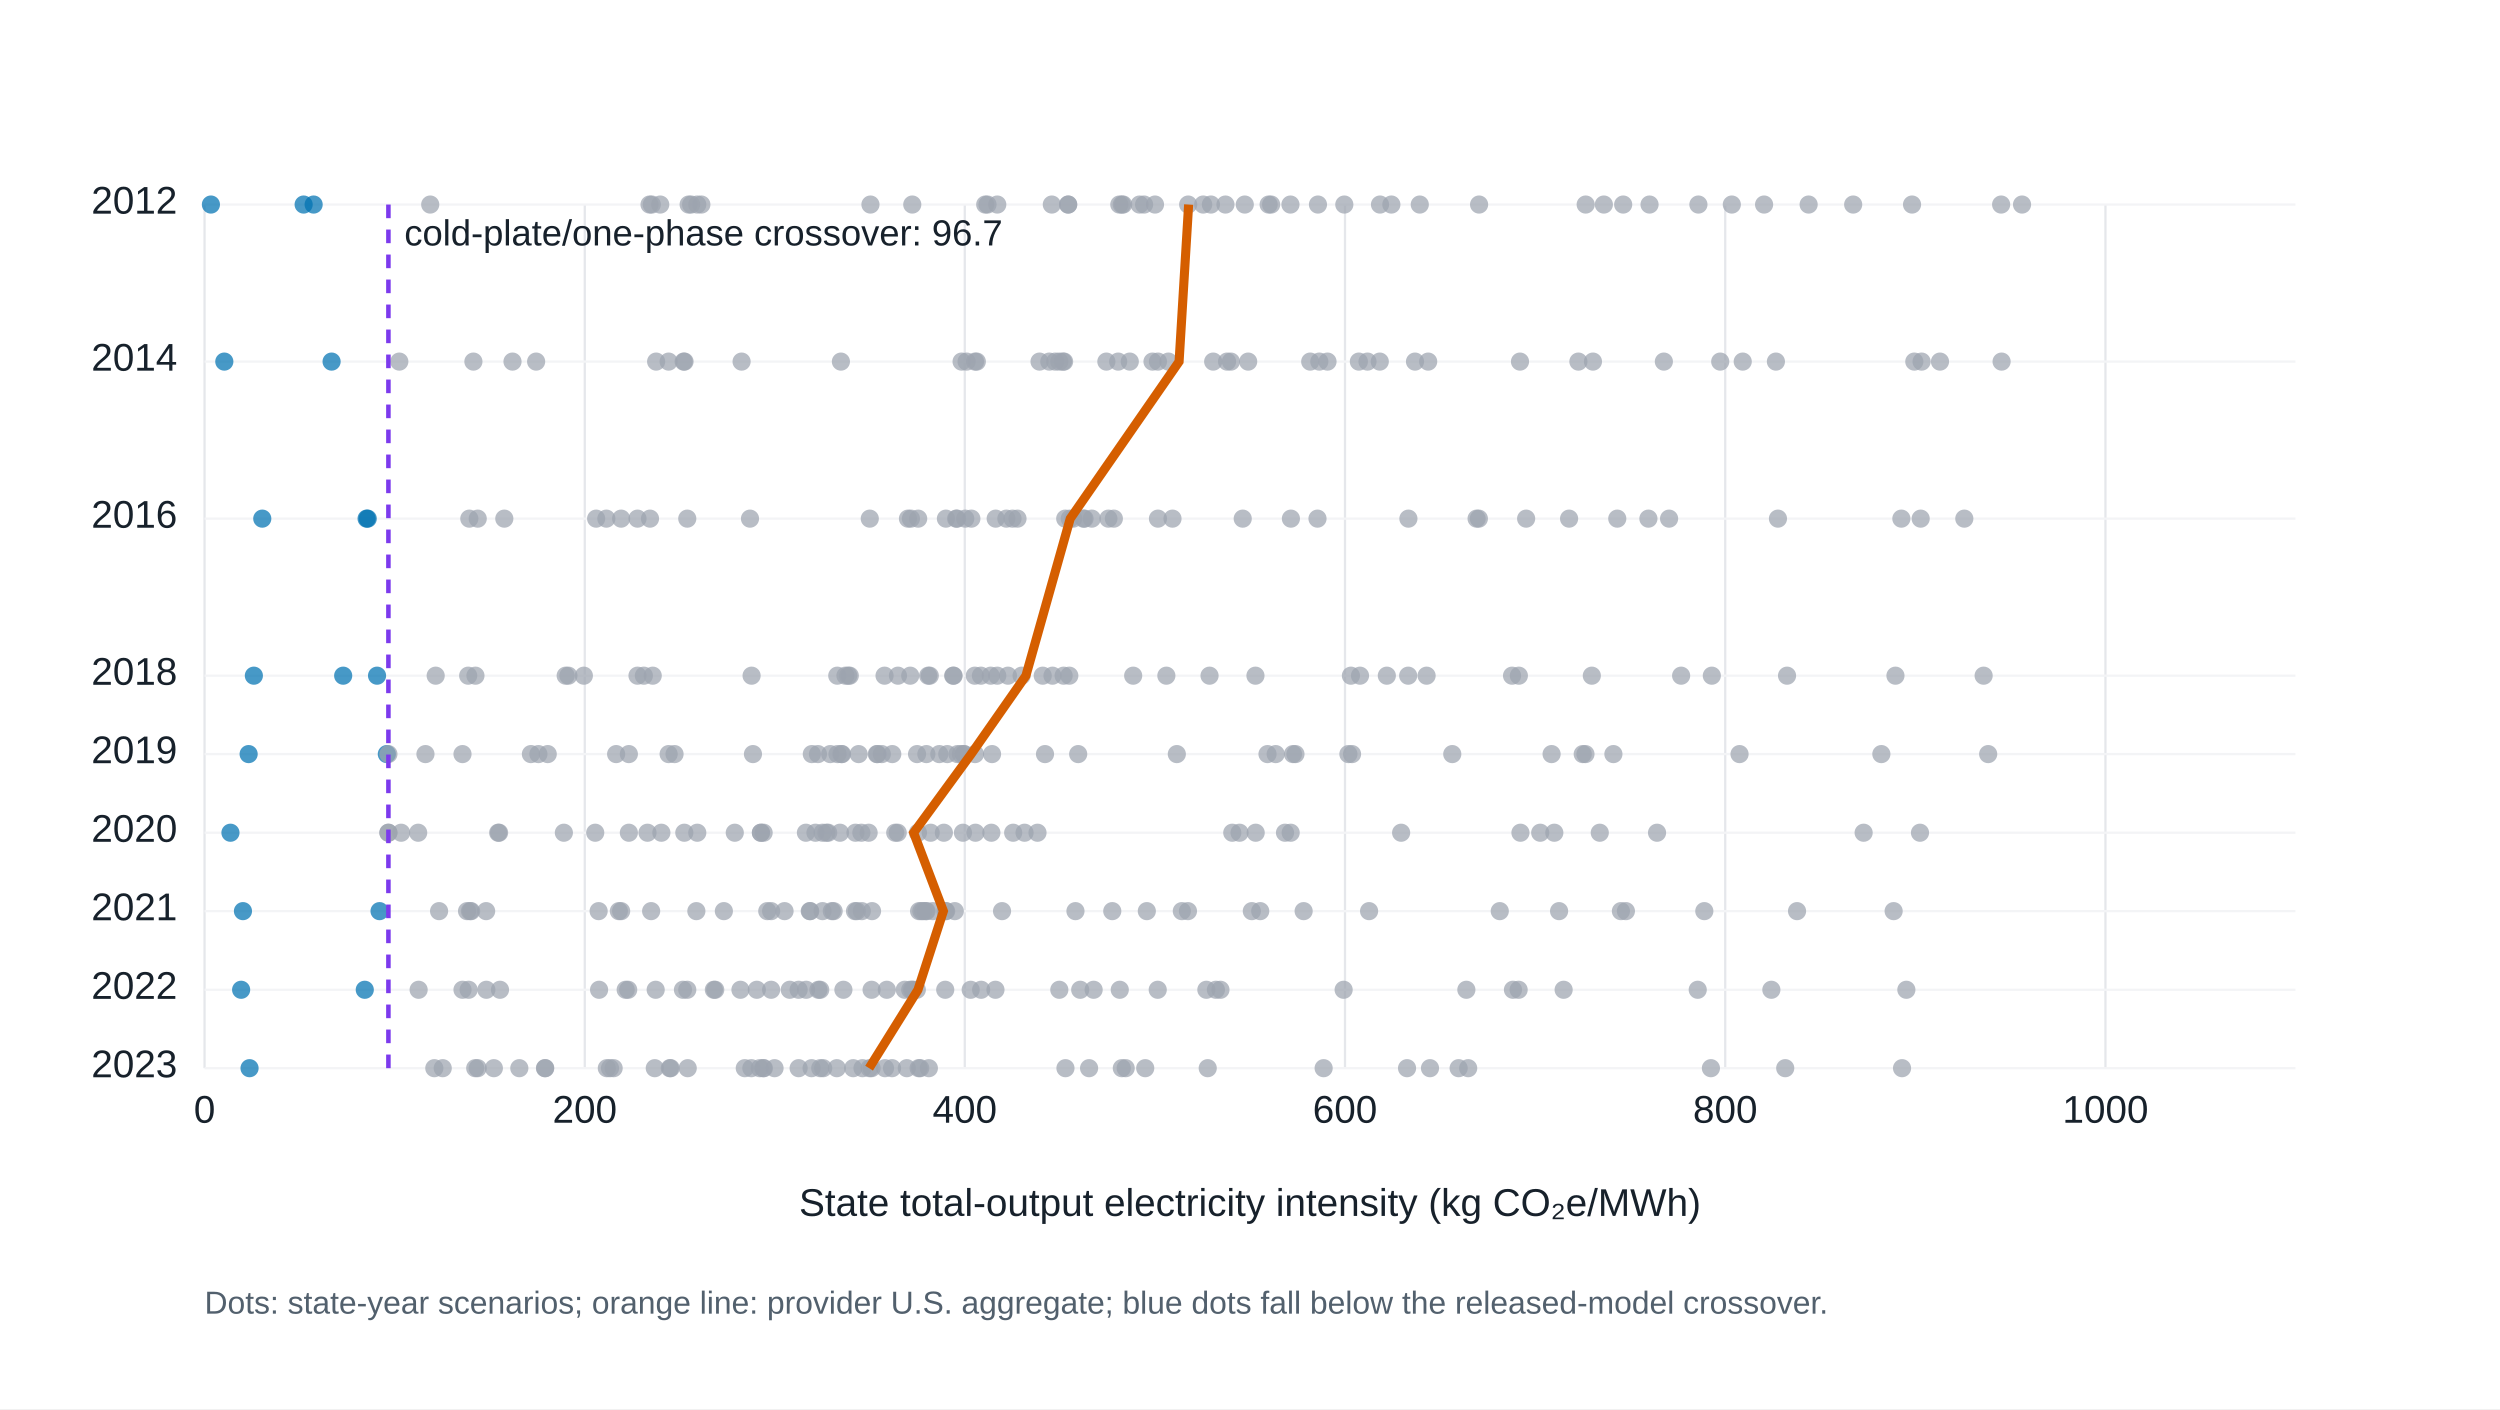
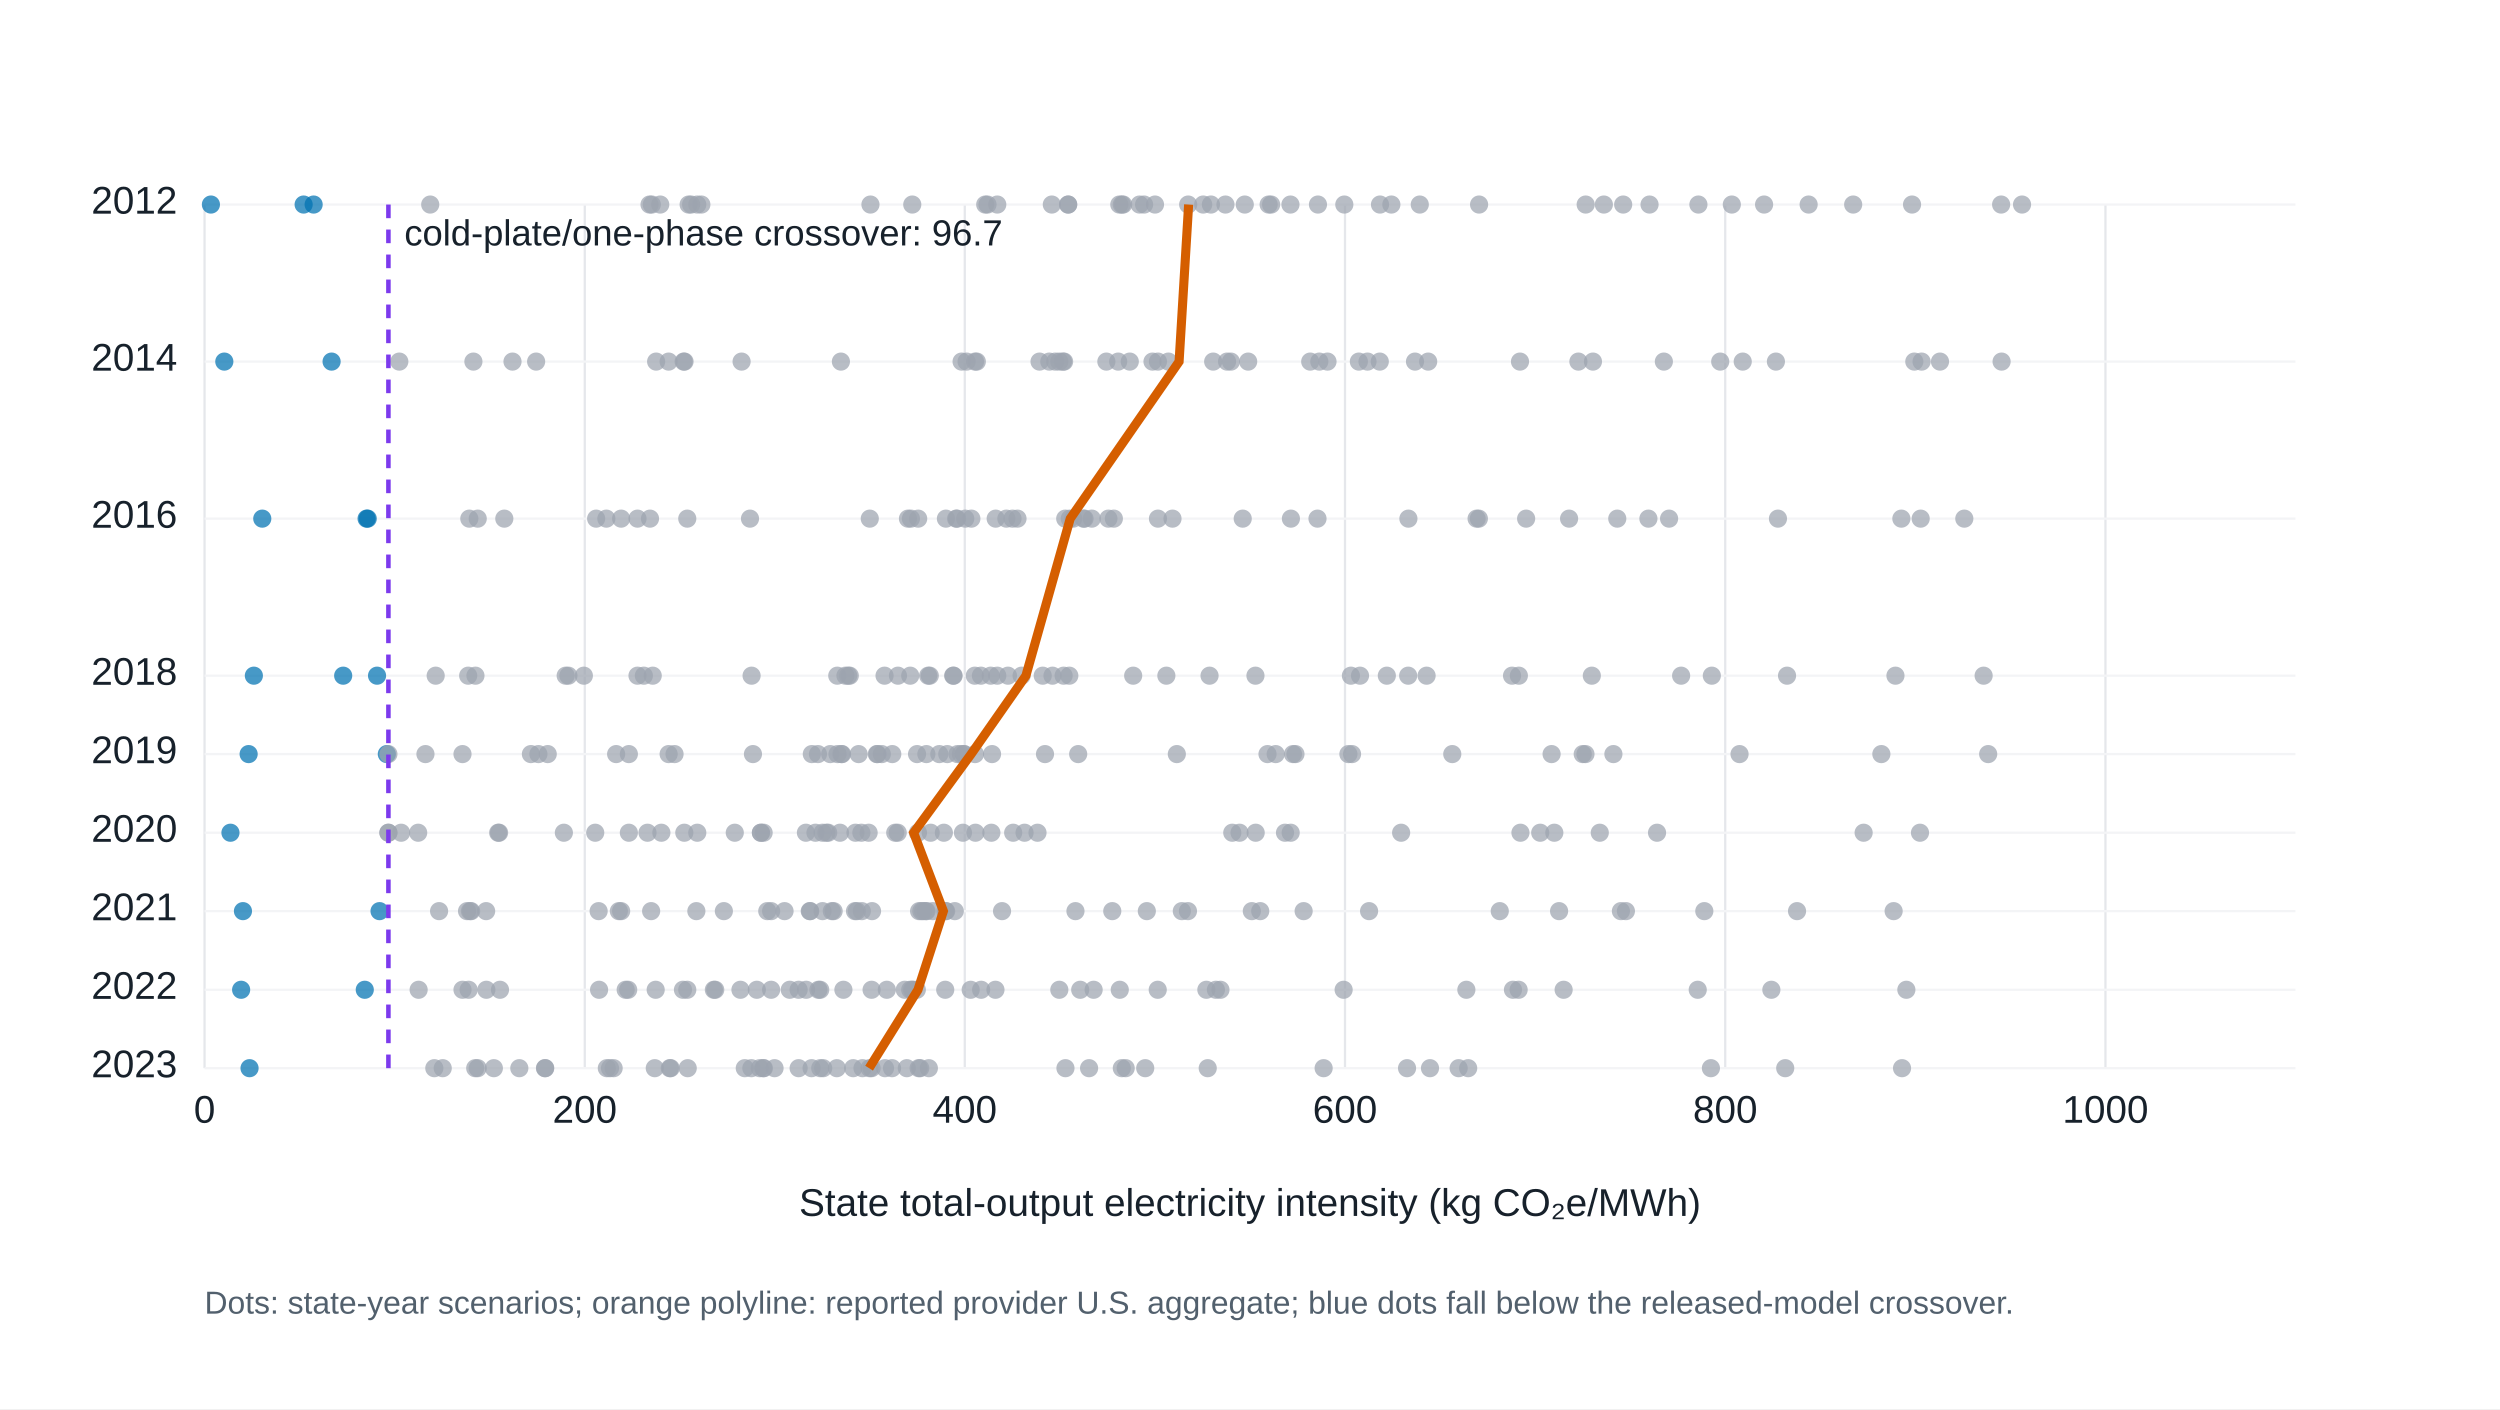
<svg xmlns="http://www.w3.org/2000/svg" width="1100" height="620" viewBox="0 0 1100 620" role="img" aria-label="Grid decarbonization moves more states into a ranking-sensitive regime">
  <style>text{font-family:Arial,sans-serif;fill:#17212b}.title{font-size:23px;font-weight:700}.axis{font-size:17px}.label{font-size:16px}.note{font-size:14px;fill:#52606d}</style>
  <rect width="100%" height="100%" fill="white" />
  <line x1="90.0" y1="90" x2="90.0" y2="470" stroke="#E5E7EB" />
  <text class="axis" x="90.0" y="494" text-anchor="middle">0</text>
  <line x1="257.3" y1="90" x2="257.3" y2="470" stroke="#E5E7EB" />
  <text class="axis" x="257.3" y="494" text-anchor="middle">200</text>
  <line x1="424.5" y1="90" x2="424.5" y2="470" stroke="#E5E7EB" />
  <text class="axis" x="424.5" y="494" text-anchor="middle">400</text>
  <line x1="591.8" y1="90" x2="591.8" y2="470" stroke="#E5E7EB" />
  <text class="axis" x="591.8" y="494" text-anchor="middle">600</text>
  <line x1="759.1" y1="90" x2="759.1" y2="470" stroke="#E5E7EB" />
  <text class="axis" x="759.1" y="494" text-anchor="middle">800</text>
  <line x1="926.4" y1="90" x2="926.4" y2="470" stroke="#E5E7EB" />
  <text class="axis" x="926.4" y="494" text-anchor="middle">1000</text>
  <line x1="90" y1="90.0" x2="1010" y2="90.0" stroke="#F3F4F6" />
  <text class="axis" x="78" y="94.0" text-anchor="end">2012</text>
  <line x1="90" y1="159.1" x2="1010" y2="159.1" stroke="#F3F4F6" />
  <text class="axis" x="78" y="163.1" text-anchor="end">2014</text>
  <line x1="90" y1="228.2" x2="1010" y2="228.2" stroke="#F3F4F6" />
  <text class="axis" x="78" y="232.2" text-anchor="end">2016</text>
  <line x1="90" y1="297.3" x2="1010" y2="297.3" stroke="#F3F4F6" />
  <text class="axis" x="78" y="301.3" text-anchor="end">2018</text>
  <line x1="90" y1="331.8" x2="1010" y2="331.8" stroke="#F3F4F6" />
  <text class="axis" x="78" y="335.8" text-anchor="end">2019</text>
  <line x1="90" y1="366.4" x2="1010" y2="366.4" stroke="#F3F4F6" />
  <text class="axis" x="78" y="370.4" text-anchor="end">2020</text>
  <line x1="90" y1="400.9" x2="1010" y2="400.9" stroke="#F3F4F6" />
  <text class="axis" x="78" y="404.9" text-anchor="end">2021</text>
  <line x1="90" y1="435.5" x2="1010" y2="435.5" stroke="#F3F4F6" />
  <text class="axis" x="78" y="439.5" text-anchor="end">2022</text>
  <line x1="90" y1="470.0" x2="1010" y2="470.0" stroke="#F3F4F6" />
  <text class="axis" x="78" y="474.0" text-anchor="end">2023</text>
  <circle cx="503.4" cy="90.0" r="4" fill="#9CA3AF" opacity="0.72" />
  <circle cx="470.0" cy="90.0" r="4" fill="#9CA3AF" opacity="0.72" />
  <circle cx="559.3" cy="90.0" r="4" fill="#9CA3AF" opacity="0.72" />
  <circle cx="493.6" cy="90.0" r="4" fill="#9CA3AF" opacity="0.72" />
  <circle cx="308.6" cy="90.0" r="4" fill="#9CA3AF" opacity="0.72" />
  <circle cx="725.8" cy="90.0" r="4" fill="#9CA3AF" opacity="0.72" />
  <circle cx="290.5" cy="90.0" r="4" fill="#9CA3AF" opacity="0.72" />
  <circle cx="558.2" cy="90.0" r="4" fill="#9CA3AF" opacity="0.72" />
  <circle cx="567.8" cy="90.0" r="4" fill="#9CA3AF" opacity="0.72" />
  <circle cx="522.8" cy="90.0" r="4" fill="#9CA3AF" opacity="0.72" />
  <circle cx="501.4" cy="90.0" r="4" fill="#9CA3AF" opacity="0.72" />
  <circle cx="650.8" cy="90.0" r="4" fill="#9CA3AF" opacity="0.72" />
  <circle cx="624.7" cy="90.0" r="4" fill="#9CA3AF" opacity="0.72" />
  <circle cx="133.6" cy="90.0" r="4" fill="#0072B2" opacity="0.72" />
  <circle cx="470.0" cy="90.0" r="4" fill="#9CA3AF" opacity="0.72" />
  <circle cx="815.4" cy="90.0" r="4" fill="#9CA3AF" opacity="0.72" />
  <circle cx="697.7" cy="90.0" r="4" fill="#9CA3AF" opacity="0.72" />
  <circle cx="880.5" cy="90.0" r="4" fill="#9CA3AF" opacity="0.72" />
  <circle cx="529.4" cy="90.0" r="4" fill="#9CA3AF" opacity="0.72" />
  <circle cx="433.5" cy="90.0" r="4" fill="#9CA3AF" opacity="0.72" />
  <circle cx="539.2" cy="90.0" r="4" fill="#9CA3AF" opacity="0.72" />
  <circle cx="306.8" cy="90.0" r="4" fill="#9CA3AF" opacity="0.72" />
  <circle cx="591.5" cy="90.0" r="4" fill="#9CA3AF" opacity="0.72" />
  <circle cx="532.8" cy="90.0" r="4" fill="#9CA3AF" opacity="0.72" />
  <circle cx="747.3" cy="90.0" r="4" fill="#9CA3AF" opacity="0.72" />
  <circle cx="462.8" cy="90.0" r="4" fill="#9CA3AF" opacity="0.72" />
  <circle cx="579.9" cy="90.0" r="4" fill="#9CA3AF" opacity="0.72" />
  <circle cx="492.5" cy="90.0" r="4" fill="#9CA3AF" opacity="0.72" />
  <circle cx="795.8" cy="90.0" r="4" fill="#9CA3AF" opacity="0.72" />
  <circle cx="714.2" cy="90.0" r="4" fill="#9CA3AF" opacity="0.72" />
  <circle cx="285.8" cy="90.0" r="4" fill="#9CA3AF" opacity="0.72" />
  <circle cx="286.8" cy="90.0" r="4" fill="#9CA3AF" opacity="0.72" />
  <circle cx="762.0" cy="90.0" r="4" fill="#9CA3AF" opacity="0.72" />
  <circle cx="438.8" cy="90.0" r="4" fill="#9CA3AF" opacity="0.72" />
  <circle cx="304.1" cy="90.0" r="4" fill="#9CA3AF" opacity="0.72" />
  <circle cx="705.7" cy="90.0" r="4" fill="#9CA3AF" opacity="0.72" />
  <circle cx="612.2" cy="90.0" r="4" fill="#9CA3AF" opacity="0.72" />
  <circle cx="189.3" cy="90.0" r="4" fill="#9CA3AF" opacity="0.72" />
  <circle cx="494.2" cy="90.0" r="4" fill="#9CA3AF" opacity="0.72" />
  <circle cx="434.5" cy="90.0" r="4" fill="#9CA3AF" opacity="0.72" />
  <circle cx="383.0" cy="90.0" r="4" fill="#9CA3AF" opacity="0.72" />
  <circle cx="303.0" cy="90.0" r="4" fill="#9CA3AF" opacity="0.72" />
  <circle cx="508.2" cy="90.0" r="4" fill="#9CA3AF" opacity="0.72" />
  <circle cx="547.7" cy="90.0" r="4" fill="#9CA3AF" opacity="0.72" />
  <circle cx="776.2" cy="90.0" r="4" fill="#9CA3AF" opacity="0.72" />
  <circle cx="401.4" cy="90.0" r="4" fill="#9CA3AF" opacity="0.72" />
  <circle cx="92.8" cy="90.0" r="4" fill="#0072B2" opacity="0.72" />
  <circle cx="138.0" cy="90.0" r="4" fill="#0072B2" opacity="0.72" />
  <circle cx="607.2" cy="90.0" r="4" fill="#9CA3AF" opacity="0.72" />
  <circle cx="841.3" cy="90.0" r="4" fill="#9CA3AF" opacity="0.72" />
  <circle cx="889.7" cy="90.0" r="4" fill="#9CA3AF" opacity="0.72" />
  <circle cx="423.1" cy="159.1" r="4" fill="#9CA3AF" opacity="0.72" />
  <circle cx="492.0" cy="159.1" r="4" fill="#9CA3AF" opacity="0.72" />
  <circle cx="580.5" cy="159.1" r="4" fill="#9CA3AF" opacity="0.72" />
  <circle cx="514.1" cy="159.1" r="4" fill="#9CA3AF" opacity="0.72" />
  <circle cx="300.8" cy="159.1" r="4" fill="#9CA3AF" opacity="0.72" />
  <circle cx="694.5" cy="159.1" r="4" fill="#9CA3AF" opacity="0.72" />
  <circle cx="294.2" cy="159.1" r="4" fill="#9CA3AF" opacity="0.72" />
  <circle cx="539.9" cy="159.1" r="4" fill="#9CA3AF" opacity="0.72" />
  <circle cx="486.8" cy="159.1" r="4" fill="#9CA3AF" opacity="0.72" />
  <circle cx="507.1" cy="159.1" r="4" fill="#9CA3AF" opacity="0.72" />
  <circle cx="509.5" cy="159.1" r="4" fill="#9CA3AF" opacity="0.72" />
  <circle cx="597.9" cy="159.1" r="4" fill="#9CA3AF" opacity="0.72" />
  <circle cx="601.7" cy="159.1" r="4" fill="#9CA3AF" opacity="0.72" />
  <circle cx="145.9" cy="159.1" r="4" fill="#0072B2" opacity="0.72" />
  <circle cx="468.2" cy="159.1" r="4" fill="#9CA3AF" opacity="0.72" />
  <circle cx="842.3" cy="159.1" r="4" fill="#9CA3AF" opacity="0.72" />
  <circle cx="628.4" cy="159.1" r="4" fill="#9CA3AF" opacity="0.72" />
  <circle cx="880.7" cy="159.1" r="4" fill="#9CA3AF" opacity="0.72" />
  <circle cx="461.7" cy="159.1" r="4" fill="#9CA3AF" opacity="0.72" />
  <circle cx="429.8" cy="159.1" r="4" fill="#9CA3AF" opacity="0.72" />
  <circle cx="533.8" cy="159.1" r="4" fill="#9CA3AF" opacity="0.72" />
  <circle cx="225.5" cy="159.1" r="4" fill="#9CA3AF" opacity="0.72" />
  <circle cx="576.5" cy="159.1" r="4" fill="#9CA3AF" opacity="0.72" />
  <circle cx="549.2" cy="159.1" r="4" fill="#9CA3AF" opacity="0.72" />
  <circle cx="756.9" cy="159.1" r="4" fill="#9CA3AF" opacity="0.72" />
  <circle cx="466.1" cy="159.1" r="4" fill="#9CA3AF" opacity="0.72" />
  <circle cx="584.1" cy="159.1" r="4" fill="#9CA3AF" opacity="0.72" />
  <circle cx="464.3" cy="159.1" r="4" fill="#9CA3AF" opacity="0.72" />
  <circle cx="781.4" cy="159.1" r="4" fill="#9CA3AF" opacity="0.72" />
  <circle cx="622.6" cy="159.1" r="4" fill="#9CA3AF" opacity="0.72" />
  <circle cx="235.9" cy="159.1" r="4" fill="#9CA3AF" opacity="0.72" />
  <circle cx="301.2" cy="159.1" r="4" fill="#9CA3AF" opacity="0.72" />
  <circle cx="732.1" cy="159.1" r="4" fill="#9CA3AF" opacity="0.72" />
  <circle cx="457.4" cy="159.1" r="4" fill="#9CA3AF" opacity="0.72" />
  <circle cx="288.7" cy="159.1" r="4" fill="#9CA3AF" opacity="0.72" />
  <circle cx="700.9" cy="159.1" r="4" fill="#9CA3AF" opacity="0.72" />
  <circle cx="607.1" cy="159.1" r="4" fill="#9CA3AF" opacity="0.72" />
  <circle cx="208.3" cy="159.1" r="4" fill="#9CA3AF" opacity="0.72" />
  <circle cx="467.7" cy="159.1" r="4" fill="#9CA3AF" opacity="0.72" />
  <circle cx="429.0" cy="159.1" r="4" fill="#9CA3AF" opacity="0.72" />
  <circle cx="370.0" cy="159.1" r="4" fill="#9CA3AF" opacity="0.72" />
  <circle cx="326.3" cy="159.1" r="4" fill="#9CA3AF" opacity="0.72" />
  <circle cx="497.1" cy="159.1" r="4" fill="#9CA3AF" opacity="0.72" />
  <circle cx="541.6" cy="159.1" r="4" fill="#9CA3AF" opacity="0.72" />
  <circle cx="766.8" cy="159.1" r="4" fill="#9CA3AF" opacity="0.72" />
  <circle cx="425.3" cy="159.1" r="4" fill="#9CA3AF" opacity="0.72" />
  <circle cx="98.7" cy="159.1" r="4" fill="#0072B2" opacity="0.72" />
  <circle cx="175.7" cy="159.1" r="4" fill="#9CA3AF" opacity="0.72" />
  <circle cx="668.8" cy="159.1" r="4" fill="#9CA3AF" opacity="0.72" />
  <circle cx="845.5" cy="159.1" r="4" fill="#9CA3AF" opacity="0.72" />
  <circle cx="853.6" cy="159.1" r="4" fill="#9CA3AF" opacity="0.72" />
  <circle cx="442.8" cy="228.2" r="4" fill="#9CA3AF" opacity="0.72" />
  <circle cx="438.1" cy="228.2" r="4" fill="#9CA3AF" opacity="0.72" />
  <circle cx="515.9" cy="228.2" r="4" fill="#9CA3AF" opacity="0.72" />
  <circle cx="445.5" cy="228.2" r="4" fill="#9CA3AF" opacity="0.72" />
  <circle cx="262.3" cy="228.2" r="4" fill="#9CA3AF" opacity="0.72" />
  <circle cx="650.7" cy="228.2" r="4" fill="#9CA3AF" opacity="0.72" />
  <circle cx="280.5" cy="228.2" r="4" fill="#9CA3AF" opacity="0.72" />
  <circle cx="273.3" cy="228.2" r="4" fill="#9CA3AF" opacity="0.72" />
  <circle cx="427.4" cy="228.2" r="4" fill="#9CA3AF" opacity="0.72" />
  <circle cx="480.4" cy="228.2" r="4" fill="#9CA3AF" opacity="0.72" />
  <circle cx="472.2" cy="228.2" r="4" fill="#9CA3AF" opacity="0.72" />
  <circle cx="671.5" cy="228.2" r="4" fill="#9CA3AF" opacity="0.72" />
  <circle cx="470.7" cy="228.2" r="4" fill="#9CA3AF" opacity="0.72" />
  <circle cx="161.8" cy="228.2" r="4" fill="#0072B2" opacity="0.72" />
  <circle cx="399.5" cy="228.2" r="4" fill="#9CA3AF" opacity="0.72" />
  <circle cx="782.3" cy="228.2" r="4" fill="#9CA3AF" opacity="0.72" />
  <circle cx="546.8" cy="228.2" r="4" fill="#9CA3AF" opacity="0.72" />
  <circle cx="836.6" cy="228.2" r="4" fill="#9CA3AF" opacity="0.72" />
  <circle cx="424.7" cy="228.2" r="4" fill="#9CA3AF" opacity="0.72" />
  <circle cx="404.0" cy="228.2" r="4" fill="#9CA3AF" opacity="0.72" />
  <circle cx="476.7" cy="228.2" r="4" fill="#9CA3AF" opacity="0.72" />
  <circle cx="221.9" cy="228.2" r="4" fill="#9CA3AF" opacity="0.72" />
  <circle cx="509.5" cy="228.2" r="4" fill="#9CA3AF" opacity="0.72" />
  <circle cx="477.2" cy="228.2" r="4" fill="#9CA3AF" opacity="0.72" />
  <circle cx="734.4" cy="228.2" r="4" fill="#9CA3AF" opacity="0.72" />
  <circle cx="447.7" cy="228.2" r="4" fill="#9CA3AF" opacity="0.72" />
  <circle cx="568.0" cy="228.2" r="4" fill="#9CA3AF" opacity="0.72" />
  <circle cx="421.1" cy="228.2" r="4" fill="#9CA3AF" opacity="0.72" />
  <circle cx="725.3" cy="228.2" r="4" fill="#9CA3AF" opacity="0.72" />
  <circle cx="579.7" cy="228.2" r="4" fill="#9CA3AF" opacity="0.72" />
  <circle cx="210.2" cy="228.2" r="4" fill="#9CA3AF" opacity="0.72" />
  <circle cx="302.4" cy="228.2" r="4" fill="#9CA3AF" opacity="0.72" />
  <circle cx="690.4" cy="228.2" r="4" fill="#9CA3AF" opacity="0.72" />
  <circle cx="382.7" cy="228.2" r="4" fill="#9CA3AF" opacity="0.72" />
  <circle cx="266.8" cy="228.2" r="4" fill="#9CA3AF" opacity="0.72" />
  <circle cx="649.7" cy="228.2" r="4" fill="#9CA3AF" opacity="0.72" />
  <circle cx="487.7" cy="228.2" r="4" fill="#9CA3AF" opacity="0.72" />
  <circle cx="206.5" cy="228.2" r="4" fill="#9CA3AF" opacity="0.72" />
  <circle cx="416.2" cy="228.2" r="4" fill="#9CA3AF" opacity="0.72" />
  <circle cx="420.7" cy="228.2" r="4" fill="#9CA3AF" opacity="0.72" />
  <circle cx="330.0" cy="228.2" r="4" fill="#9CA3AF" opacity="0.72" />
  <circle cx="286.0" cy="228.2" r="4" fill="#9CA3AF" opacity="0.72" />
  <circle cx="468.7" cy="228.2" r="4" fill="#9CA3AF" opacity="0.72" />
  <circle cx="490.1" cy="228.2" r="4" fill="#9CA3AF" opacity="0.72" />
  <circle cx="711.6" cy="228.2" r="4" fill="#9CA3AF" opacity="0.72" />
  <circle cx="400.8" cy="228.2" r="4" fill="#9CA3AF" opacity="0.72" />
  <circle cx="115.4" cy="228.2" r="4" fill="#0072B2" opacity="0.72" />
  <circle cx="161.3" cy="228.2" r="4" fill="#0072B2" opacity="0.72" />
  <circle cx="619.7" cy="228.2" r="4" fill="#9CA3AF" opacity="0.72" />
  <circle cx="845.1" cy="228.2" r="4" fill="#9CA3AF" opacity="0.72" />
  <circle cx="864.3" cy="228.2" r="4" fill="#9CA3AF" opacity="0.72" />
  <circle cx="435.9" cy="297.3" r="4" fill="#9CA3AF" opacity="0.72" />
  <circle cx="419.4" cy="297.3" r="4" fill="#9CA3AF" opacity="0.72" />
  <circle cx="552.4" cy="297.3" r="4" fill="#9CA3AF" opacity="0.72" />
  <circle cx="458.8" cy="297.3" r="4" fill="#9CA3AF" opacity="0.72" />
  <circle cx="250.1" cy="297.3" r="4" fill="#9CA3AF" opacity="0.72" />
  <circle cx="610.2" cy="297.3" r="4" fill="#9CA3AF" opacity="0.72" />
  <circle cx="283.3" cy="297.3" r="4" fill="#9CA3AF" opacity="0.72" />
  <circle cx="256.9" cy="297.3" r="4" fill="#9CA3AF" opacity="0.72" />
  <circle cx="431.6" cy="297.3" r="4" fill="#9CA3AF" opacity="0.72" />
  <circle cx="449.5" cy="297.3" r="4" fill="#9CA3AF" opacity="0.72" />
  <circle cx="443.5" cy="297.3" r="4" fill="#9CA3AF" opacity="0.72" />
  <circle cx="668.3" cy="297.3" r="4" fill="#9CA3AF" opacity="0.72" />
  <circle cx="498.6" cy="297.3" r="4" fill="#9CA3AF" opacity="0.72" />
  <circle cx="151.0" cy="297.3" r="4" fill="#0072B2" opacity="0.72" />
  <circle cx="400.5" cy="297.3" r="4" fill="#9CA3AF" opacity="0.72" />
  <circle cx="753.2" cy="297.3" r="4" fill="#9CA3AF" opacity="0.72" />
  <circle cx="468.0" cy="297.3" r="4" fill="#9CA3AF" opacity="0.72" />
  <circle cx="786.3" cy="297.3" r="4" fill="#9CA3AF" opacity="0.72" />
  <circle cx="408.4" cy="297.3" r="4" fill="#9CA3AF" opacity="0.72" />
  <circle cx="368.4" cy="297.3" r="4" fill="#9CA3AF" opacity="0.72" />
  <circle cx="409.1" cy="297.3" r="4" fill="#9CA3AF" opacity="0.72" />
  <circle cx="191.7" cy="297.3" r="4" fill="#9CA3AF" opacity="0.72" />
  <circle cx="513.2" cy="297.3" r="4" fill="#9CA3AF" opacity="0.72" />
  <circle cx="470.5" cy="297.3" r="4" fill="#9CA3AF" opacity="0.72" />
  <circle cx="739.7" cy="297.3" r="4" fill="#9CA3AF" opacity="0.72" />
  <circle cx="438.8" cy="297.3" r="4" fill="#9CA3AF" opacity="0.72" />
  <circle cx="532.2" cy="297.3" r="4" fill="#9CA3AF" opacity="0.72" />
  <circle cx="395.1" cy="297.3" r="4" fill="#9CA3AF" opacity="0.72" />
  <circle cx="665.3" cy="297.3" r="4" fill="#9CA3AF" opacity="0.72" />
  <circle cx="627.7" cy="297.3" r="4" fill="#9CA3AF" opacity="0.72" />
  <circle cx="206.0" cy="297.3" r="4" fill="#9CA3AF" opacity="0.72" />
  <circle cx="280.5" cy="297.3" r="4" fill="#9CA3AF" opacity="0.72" />
  <circle cx="598.4" cy="297.3" r="4" fill="#9CA3AF" opacity="0.72" />
  <circle cx="373.2" cy="297.3" r="4" fill="#9CA3AF" opacity="0.72" />
  <circle cx="248.9" cy="297.3" r="4" fill="#9CA3AF" opacity="0.72" />
  <circle cx="594.4" cy="297.3" r="4" fill="#9CA3AF" opacity="0.72" />
  <circle cx="428.9" cy="297.3" r="4" fill="#9CA3AF" opacity="0.72" />
  <circle cx="209.2" cy="297.3" r="4" fill="#9CA3AF" opacity="0.72" />
  <circle cx="389.2" cy="297.3" r="4" fill="#9CA3AF" opacity="0.72" />
  <circle cx="419.6" cy="297.3" r="4" fill="#9CA3AF" opacity="0.72" />
  <circle cx="330.7" cy="297.3" r="4" fill="#9CA3AF" opacity="0.72" />
  <circle cx="287.2" cy="297.3" r="4" fill="#9CA3AF" opacity="0.72" />
  <circle cx="373.9" cy="297.3" r="4" fill="#9CA3AF" opacity="0.72" />
  <circle cx="463.1" cy="297.3" r="4" fill="#9CA3AF" opacity="0.72" />
  <circle cx="700.4" cy="297.3" r="4" fill="#9CA3AF" opacity="0.72" />
  <circle cx="372.0" cy="297.3" r="4" fill="#9CA3AF" opacity="0.72" />
  <circle cx="111.7" cy="297.3" r="4" fill="#0072B2" opacity="0.72" />
  <circle cx="165.9" cy="297.3" r="4" fill="#0072B2" opacity="0.72" />
  <circle cx="619.6" cy="297.3" r="4" fill="#9CA3AF" opacity="0.72" />
  <circle cx="834.0" cy="297.3" r="4" fill="#9CA3AF" opacity="0.72" />
  <circle cx="872.8" cy="297.3" r="4" fill="#9CA3AF" opacity="0.72" />
  <circle cx="459.8" cy="331.8" r="4" fill="#9CA3AF" opacity="0.72" />
  <circle cx="388.0" cy="331.8" r="4" fill="#9CA3AF" opacity="0.72" />
  <circle cx="517.8" cy="331.8" r="4" fill="#9CA3AF" opacity="0.72" />
  <circle cx="421.3" cy="331.8" r="4" fill="#9CA3AF" opacity="0.72" />
  <circle cx="236.9" cy="331.8" r="4" fill="#9CA3AF" opacity="0.72" />
  <circle cx="594.9" cy="331.8" r="4" fill="#9CA3AF" opacity="0.72" />
  <circle cx="271.1" cy="331.8" r="4" fill="#9CA3AF" opacity="0.72" />
  <circle cx="392.6" cy="331.8" r="4" fill="#9CA3AF" opacity="0.72" />
  <circle cx="359.9" cy="331.8" r="4" fill="#9CA3AF" opacity="0.72" />
  <circle cx="422.8" cy="331.8" r="4" fill="#9CA3AF" opacity="0.72" />
  <circle cx="424.2" cy="331.8" r="4" fill="#9CA3AF" opacity="0.72" />
  <circle cx="682.7" cy="331.8" r="4" fill="#9CA3AF" opacity="0.72" />
  <circle cx="416.8" cy="331.8" r="4" fill="#9CA3AF" opacity="0.72" />
  <circle cx="170.2" cy="331.8" r="4" fill="#0072B2" opacity="0.72" />
  <circle cx="365.3" cy="331.8" r="4" fill="#9CA3AF" opacity="0.72" />
  <circle cx="709.9" cy="331.8" r="4" fill="#9CA3AF" opacity="0.72" />
  <circle cx="429.0" cy="331.8" r="4" fill="#9CA3AF" opacity="0.72" />
  <circle cx="765.4" cy="331.8" r="4" fill="#9CA3AF" opacity="0.72" />
  <circle cx="403.5" cy="331.8" r="4" fill="#9CA3AF" opacity="0.72" />
  <circle cx="386.1" cy="331.8" r="4" fill="#9CA3AF" opacity="0.72" />
  <circle cx="370.2" cy="331.8" r="4" fill="#9CA3AF" opacity="0.72" />
  <circle cx="170.9" cy="331.8" r="4" fill="#9CA3AF" opacity="0.72" />
  <circle cx="474.4" cy="331.8" r="4" fill="#9CA3AF" opacity="0.72" />
  <circle cx="424.1" cy="331.8" r="4" fill="#9CA3AF" opacity="0.72" />
  <circle cx="696.4" cy="331.8" r="4" fill="#9CA3AF" opacity="0.72" />
  <circle cx="407.6" cy="331.8" r="4" fill="#9CA3AF" opacity="0.72" />
  <circle cx="568.9" cy="331.8" r="4" fill="#9CA3AF" opacity="0.72" />
  <circle cx="385.8" cy="331.8" r="4" fill="#9CA3AF" opacity="0.72" />
  <circle cx="639.0" cy="331.8" r="4" fill="#9CA3AF" opacity="0.72" />
  <circle cx="570.0" cy="331.8" r="4" fill="#9CA3AF" opacity="0.72" />
  <circle cx="187.2" cy="331.8" r="4" fill="#9CA3AF" opacity="0.72" />
  <circle cx="296.8" cy="331.8" r="4" fill="#9CA3AF" opacity="0.72" />
  <circle cx="593.3" cy="331.8" r="4" fill="#9CA3AF" opacity="0.72" />
  <circle cx="370.5" cy="331.8" r="4" fill="#9CA3AF" opacity="0.72" />
  <circle cx="233.6" cy="331.8" r="4" fill="#9CA3AF" opacity="0.72" />
  <circle cx="561.3" cy="331.8" r="4" fill="#9CA3AF" opacity="0.72" />
  <circle cx="368.5" cy="331.8" r="4" fill="#9CA3AF" opacity="0.72" />
  <circle cx="241.0" cy="331.8" r="4" fill="#9CA3AF" opacity="0.72" />
  <circle cx="377.8" cy="331.8" r="4" fill="#9CA3AF" opacity="0.72" />
  <circle cx="413.3" cy="331.8" r="4" fill="#9CA3AF" opacity="0.72" />
  <circle cx="294.2" cy="331.8" r="4" fill="#9CA3AF" opacity="0.72" />
  <circle cx="276.7" cy="331.8" r="4" fill="#9CA3AF" opacity="0.72" />
  <circle cx="357.2" cy="331.8" r="4" fill="#9CA3AF" opacity="0.72" />
  <circle cx="436.5" cy="331.8" r="4" fill="#9CA3AF" opacity="0.72" />
  <circle cx="697.6" cy="331.8" r="4" fill="#9CA3AF" opacity="0.72" />
  <circle cx="331.3" cy="331.8" r="4" fill="#9CA3AF" opacity="0.72" />
  <circle cx="109.4" cy="331.8" r="4" fill="#0072B2" opacity="0.72" />
  <circle cx="203.5" cy="331.8" r="4" fill="#9CA3AF" opacity="0.72" />
  <circle cx="557.7" cy="331.8" r="4" fill="#9CA3AF" opacity="0.72" />
  <circle cx="827.8" cy="331.8" r="4" fill="#9CA3AF" opacity="0.72" />
  <circle cx="874.8" cy="331.8" r="4" fill="#9CA3AF" opacity="0.72" />
  <circle cx="456.5" cy="366.4" r="4" fill="#9CA3AF" opacity="0.72" />
  <circle cx="363.6" cy="366.4" r="4" fill="#9CA3AF" opacity="0.72" />
  <circle cx="450.8" cy="366.4" r="4" fill="#9CA3AF" opacity="0.72" />
  <circle cx="369.6" cy="366.4" r="4" fill="#9CA3AF" opacity="0.72" />
  <circle cx="261.9" cy="366.4" r="4" fill="#9CA3AF" opacity="0.72" />
  <circle cx="552.5" cy="366.4" r="4" fill="#9CA3AF" opacity="0.72" />
  <circle cx="291.0" cy="366.4" r="4" fill="#9CA3AF" opacity="0.72" />
  <circle cx="393.9" cy="366.4" r="4" fill="#9CA3AF" opacity="0.72" />
  <circle cx="376.4" cy="366.4" r="4" fill="#9CA3AF" opacity="0.72" />
  <circle cx="409.5" cy="366.4" r="4" fill="#9CA3AF" opacity="0.72" />
  <circle cx="364.4" cy="366.4" r="4" fill="#9CA3AF" opacity="0.72" />
  <circle cx="669.0" cy="366.4" r="4" fill="#9CA3AF" opacity="0.72" />
  <circle cx="323.3" cy="366.4" r="4" fill="#9CA3AF" opacity="0.72" />
  <circle cx="170.9" cy="366.4" r="4" fill="#9CA3AF" opacity="0.72" />
  <circle cx="301.1" cy="366.4" r="4" fill="#9CA3AF" opacity="0.72" />
  <circle cx="677.7" cy="366.4" r="4" fill="#9CA3AF" opacity="0.72" />
  <circle cx="395.0" cy="366.4" r="4" fill="#9CA3AF" opacity="0.72" />
  <circle cx="729.1" cy="366.4" r="4" fill="#9CA3AF" opacity="0.72" />
  <circle cx="379.0" cy="366.4" r="4" fill="#9CA3AF" opacity="0.72" />
  <circle cx="423.7" cy="366.4" r="4" fill="#9CA3AF" opacity="0.72" />
  <circle cx="334.8" cy="366.4" r="4" fill="#9CA3AF" opacity="0.72" />
  <circle cx="176.5" cy="366.4" r="4" fill="#9CA3AF" opacity="0.72" />
  <circle cx="445.8" cy="366.4" r="4" fill="#9CA3AF" opacity="0.72" />
  <circle cx="382.2" cy="366.4" r="4" fill="#9CA3AF" opacity="0.72" />
  <circle cx="703.9" cy="366.4" r="4" fill="#9CA3AF" opacity="0.72" />
  <circle cx="429.2" cy="366.4" r="4" fill="#9CA3AF" opacity="0.72" />
  <circle cx="436.2" cy="366.4" r="4" fill="#9CA3AF" opacity="0.72" />
  <circle cx="336.0" cy="366.4" r="4" fill="#9CA3AF" opacity="0.72" />
  <circle cx="616.5" cy="366.4" r="4" fill="#9CA3AF" opacity="0.72" />
  <circle cx="545.4" cy="366.4" r="4" fill="#9CA3AF" opacity="0.72" />
  <circle cx="184.0" cy="366.4" r="4" fill="#9CA3AF" opacity="0.72" />
  <circle cx="276.7" cy="366.4" r="4" fill="#9CA3AF" opacity="0.72" />
  <circle cx="567.9" cy="366.4" r="4" fill="#9CA3AF" opacity="0.72" />
  <circle cx="361.9" cy="366.4" r="4" fill="#9CA3AF" opacity="0.72" />
  <circle cx="248.1" cy="366.4" r="4" fill="#9CA3AF" opacity="0.72" />
  <circle cx="565.4" cy="366.4" r="4" fill="#9CA3AF" opacity="0.72" />
  <circle cx="358.8" cy="366.4" r="4" fill="#9CA3AF" opacity="0.72" />
  <circle cx="219.6" cy="366.4" r="4" fill="#9CA3AF" opacity="0.72" />
  <circle cx="354.6" cy="366.4" r="4" fill="#9CA3AF" opacity="0.72" />
  <circle cx="403.9" cy="366.4" r="4" fill="#9CA3AF" opacity="0.72" />
  <circle cx="284.9" cy="366.4" r="4" fill="#9CA3AF" opacity="0.72" />
  <circle cx="219.2" cy="366.4" r="4" fill="#9CA3AF" opacity="0.72" />
  <circle cx="306.8" cy="366.4" r="4" fill="#9CA3AF" opacity="0.72" />
  <circle cx="415.3" cy="366.4" r="4" fill="#9CA3AF" opacity="0.72" />
  <circle cx="683.9" cy="366.4" r="4" fill="#9CA3AF" opacity="0.72" />
  <circle cx="334.8" cy="366.4" r="4" fill="#9CA3AF" opacity="0.72" />
  <circle cx="101.4" cy="366.4" r="4" fill="#0072B2" opacity="0.72" />
  <circle cx="170.9" cy="366.4" r="4" fill="#9CA3AF" opacity="0.72" />
  <circle cx="542.2" cy="366.4" r="4" fill="#9CA3AF" opacity="0.72" />
  <circle cx="820.0" cy="366.4" r="4" fill="#9CA3AF" opacity="0.72" />
  <circle cx="844.8" cy="366.4" r="4" fill="#9CA3AF" opacity="0.72" />
  <circle cx="440.9" cy="400.9" r="4" fill="#9CA3AF" opacity="0.72" />
  <circle cx="376.2" cy="400.9" r="4" fill="#9CA3AF" opacity="0.72" />
  <circle cx="504.6" cy="400.9" r="4" fill="#9CA3AF" opacity="0.72" />
  <circle cx="366.0" cy="400.9" r="4" fill="#9CA3AF" opacity="0.72" />
  <circle cx="272.3" cy="400.9" r="4" fill="#9CA3AF" opacity="0.72" />
  <circle cx="554.5" cy="400.9" r="4" fill="#9CA3AF" opacity="0.72" />
  <circle cx="286.5" cy="400.9" r="4" fill="#9CA3AF" opacity="0.72" />
  <circle cx="337.6" cy="400.9" r="4" fill="#9CA3AF" opacity="0.72" />
  <circle cx="420.1" cy="400.9" r="4" fill="#9CA3AF" opacity="0.72" />
  <circle cx="407.7" cy="400.9" r="4" fill="#9CA3AF" opacity="0.72" />
  <circle cx="379.2" cy="400.9" r="4" fill="#9CA3AF" opacity="0.72" />
  <circle cx="659.9" cy="400.9" r="4" fill="#9CA3AF" opacity="0.72" />
  <circle cx="383.7" cy="400.9" r="4" fill="#9CA3AF" opacity="0.72" />
  <circle cx="193.2" cy="400.9" r="4" fill="#9CA3AF" opacity="0.72" />
  <circle cx="339.3" cy="400.9" r="4" fill="#9CA3AF" opacity="0.72" />
  <circle cx="713.2" cy="400.9" r="4" fill="#9CA3AF" opacity="0.72" />
  <circle cx="410.4" cy="400.9" r="4" fill="#9CA3AF" opacity="0.72" />
  <circle cx="749.9" cy="400.9" r="4" fill="#9CA3AF" opacity="0.72" />
  <circle cx="404.4" cy="400.9" r="4" fill="#9CA3AF" opacity="0.72" />
  <circle cx="416.0" cy="400.9" r="4" fill="#9CA3AF" opacity="0.72" />
  <circle cx="356.3" cy="400.9" r="4" fill="#9CA3AF" opacity="0.72" />
  <circle cx="207.3" cy="400.9" r="4" fill="#9CA3AF" opacity="0.72" />
  <circle cx="473.2" cy="400.9" r="4" fill="#9CA3AF" opacity="0.72" />
  <circle cx="405.4" cy="400.9" r="4" fill="#9CA3AF" opacity="0.72" />
  <circle cx="715.4" cy="400.9" r="4" fill="#9CA3AF" opacity="0.72" />
  <circle cx="407.3" cy="400.9" r="4" fill="#9CA3AF" opacity="0.72" />
  <circle cx="489.4" cy="400.9" r="4" fill="#9CA3AF" opacity="0.72" />
  <circle cx="345.2" cy="400.9" r="4" fill="#9CA3AF" opacity="0.72" />
  <circle cx="602.4" cy="400.9" r="4" fill="#9CA3AF" opacity="0.72" />
  <circle cx="520.0" cy="400.9" r="4" fill="#9CA3AF" opacity="0.72" />
  <circle cx="206.8" cy="400.9" r="4" fill="#9CA3AF" opacity="0.72" />
  <circle cx="273.3" cy="400.9" r="4" fill="#9CA3AF" opacity="0.72" />
  <circle cx="522.7" cy="400.9" r="4" fill="#9CA3AF" opacity="0.72" />
  <circle cx="361.9" cy="400.9" r="4" fill="#9CA3AF" opacity="0.72" />
  <circle cx="263.4" cy="400.9" r="4" fill="#9CA3AF" opacity="0.72" />
  <circle cx="550.8" cy="400.9" r="4" fill="#9CA3AF" opacity="0.72" />
  <circle cx="377.0" cy="400.9" r="4" fill="#9CA3AF" opacity="0.72" />
  <circle cx="213.9" cy="400.9" r="4" fill="#9CA3AF" opacity="0.72" />
  <circle cx="366.8" cy="400.9" r="4" fill="#9CA3AF" opacity="0.72" />
  <circle cx="406.2" cy="400.9" r="4" fill="#9CA3AF" opacity="0.72" />
  <circle cx="306.4" cy="400.9" r="4" fill="#9CA3AF" opacity="0.72" />
  <circle cx="205.5" cy="400.9" r="4" fill="#9CA3AF" opacity="0.72" />
  <circle cx="356.5" cy="400.9" r="4" fill="#9CA3AF" opacity="0.72" />
  <circle cx="416.3" cy="400.9" r="4" fill="#9CA3AF" opacity="0.72" />
  <circle cx="686.0" cy="400.9" r="4" fill="#9CA3AF" opacity="0.72" />
  <circle cx="318.5" cy="400.9" r="4" fill="#9CA3AF" opacity="0.72" />
  <circle cx="106.9" cy="400.9" r="4" fill="#0072B2" opacity="0.72" />
  <circle cx="167.0" cy="400.9" r="4" fill="#0072B2" opacity="0.72" />
  <circle cx="573.6" cy="400.9" r="4" fill="#9CA3AF" opacity="0.72" />
  <circle cx="833.2" cy="400.9" r="4" fill="#9CA3AF" opacity="0.72" />
  <circle cx="790.7" cy="400.9" r="4" fill="#9CA3AF" opacity="0.72" />
  <circle cx="438.0" cy="435.5" r="4" fill="#9CA3AF" opacity="0.72" />
  <circle cx="390.2" cy="435.5" r="4" fill="#9CA3AF" opacity="0.72" />
  <circle cx="492.7" cy="435.5" r="4" fill="#9CA3AF" opacity="0.72" />
  <circle cx="360.1" cy="435.5" r="4" fill="#9CA3AF" opacity="0.72" />
  <circle cx="263.6" cy="435.5" r="4" fill="#9CA3AF" opacity="0.72" />
  <circle cx="535.0" cy="435.5" r="4" fill="#9CA3AF" opacity="0.72" />
  <circle cx="288.5" cy="435.5" r="4" fill="#9CA3AF" opacity="0.72" />
  <circle cx="300.5" cy="435.5" r="4" fill="#9CA3AF" opacity="0.72" />
  <circle cx="431.7" cy="435.5" r="4" fill="#9CA3AF" opacity="0.72" />
  <circle cx="400.5" cy="435.5" r="4" fill="#9CA3AF" opacity="0.72" />
  <circle cx="371.1" cy="435.5" r="4" fill="#9CA3AF" opacity="0.72" />
  <circle cx="645.2" cy="435.5" r="4" fill="#9CA3AF" opacity="0.72" />
  <circle cx="325.8" cy="435.5" r="4" fill="#9CA3AF" opacity="0.72" />
  <circle cx="184.2" cy="435.5" r="4" fill="#9CA3AF" opacity="0.72" />
  <circle cx="314.7" cy="435.5" r="4" fill="#9CA3AF" opacity="0.72" />
  <circle cx="688.0" cy="435.5" r="4" fill="#9CA3AF" opacity="0.72" />
  <circle cx="403.4" cy="435.5" r="4" fill="#9CA3AF" opacity="0.72" />
  <circle cx="747.0" cy="435.5" r="4" fill="#9CA3AF" opacity="0.72" />
  <circle cx="401.3" cy="435.5" r="4" fill="#9CA3AF" opacity="0.72" />
  <circle cx="415.9" cy="435.5" r="4" fill="#9CA3AF" opacity="0.72" />
  <circle cx="333.0" cy="435.5" r="4" fill="#9CA3AF" opacity="0.72" />
  <circle cx="220.0" cy="435.5" r="4" fill="#9CA3AF" opacity="0.72" />
  <circle cx="475.3" cy="435.5" r="4" fill="#9CA3AF" opacity="0.72" />
  <circle cx="383.5" cy="435.5" r="4" fill="#9CA3AF" opacity="0.72" />
  <circle cx="665.7" cy="435.5" r="4" fill="#9CA3AF" opacity="0.72" />
  <circle cx="427.1" cy="435.5" r="4" fill="#9CA3AF" opacity="0.72" />
  <circle cx="481.2" cy="435.5" r="4" fill="#9CA3AF" opacity="0.72" />
  <circle cx="339.3" cy="435.5" r="4" fill="#9CA3AF" opacity="0.72" />
  <circle cx="591.2" cy="435.5" r="4" fill="#9CA3AF" opacity="0.72" />
  <circle cx="509.4" cy="435.5" r="4" fill="#9CA3AF" opacity="0.72" />
  <circle cx="206.2" cy="435.5" r="4" fill="#9CA3AF" opacity="0.72" />
  <circle cx="275.3" cy="435.5" r="4" fill="#9CA3AF" opacity="0.72" />
  <circle cx="466.1" cy="435.5" r="4" fill="#9CA3AF" opacity="0.72" />
  <circle cx="347.5" cy="435.5" r="4" fill="#9CA3AF" opacity="0.72" />
  <circle cx="276.4" cy="435.5" r="4" fill="#9CA3AF" opacity="0.72" />
  <circle cx="530.8" cy="435.5" r="4" fill="#9CA3AF" opacity="0.72" />
  <circle cx="351.4" cy="435.5" r="4" fill="#9CA3AF" opacity="0.72" />
  <circle cx="203.5" cy="435.5" r="4" fill="#9CA3AF" opacity="0.72" />
  <circle cx="360.9" cy="435.5" r="4" fill="#9CA3AF" opacity="0.72" />
  <circle cx="398.1" cy="435.5" r="4" fill="#9CA3AF" opacity="0.72" />
  <circle cx="302.4" cy="435.5" r="4" fill="#9CA3AF" opacity="0.72" />
  <circle cx="214.0" cy="435.5" r="4" fill="#9CA3AF" opacity="0.72" />
  <circle cx="354.7" cy="435.5" r="4" fill="#9CA3AF" opacity="0.72" />
  <circle cx="401.8" cy="435.5" r="4" fill="#9CA3AF" opacity="0.72" />
  <circle cx="668.2" cy="435.5" r="4" fill="#9CA3AF" opacity="0.72" />
  <circle cx="314.1" cy="435.5" r="4" fill="#9CA3AF" opacity="0.72" />
  <circle cx="106.1" cy="435.5" r="4" fill="#0072B2" opacity="0.72" />
  <circle cx="160.5" cy="435.5" r="4" fill="#0072B2" opacity="0.72" />
  <circle cx="537.0" cy="435.5" r="4" fill="#9CA3AF" opacity="0.72" />
  <circle cx="838.8" cy="435.5" r="4" fill="#9CA3AF" opacity="0.72" />
  <circle cx="779.4" cy="435.5" r="4" fill="#9CA3AF" opacity="0.72" />
  <circle cx="399.0" cy="470.0" r="4" fill="#9CA3AF" opacity="0.72" />
  <circle cx="360.9" cy="470.0" r="4" fill="#9CA3AF" opacity="0.72" />
  <circle cx="468.8" cy="470.0" r="4" fill="#9CA3AF" opacity="0.72" />
  <circle cx="351.4" cy="470.0" r="4" fill="#9CA3AF" opacity="0.72" />
  <circle cx="239.8" cy="470.0" r="4" fill="#9CA3AF" opacity="0.72" />
  <circle cx="503.9" cy="470.0" r="4" fill="#9CA3AF" opacity="0.72" />
  <circle cx="295.1" cy="470.0" r="4" fill="#9CA3AF" opacity="0.72" />
  <circle cx="239.9" cy="470.0" r="4" fill="#9CA3AF" opacity="0.72" />
  <circle cx="357.1" cy="470.0" r="4" fill="#9CA3AF" opacity="0.72" />
  <circle cx="389.4" cy="470.0" r="4" fill="#9CA3AF" opacity="0.72" />
  <circle cx="362.2" cy="470.0" r="4" fill="#9CA3AF" opacity="0.72" />
  <circle cx="619.1" cy="470.0" r="4" fill="#9CA3AF" opacity="0.72" />
  <circle cx="330.6" cy="470.0" r="4" fill="#9CA3AF" opacity="0.72" />
  <circle cx="209.1" cy="470.0" r="4" fill="#9CA3AF" opacity="0.72" />
  <circle cx="270.0" cy="470.0" r="4" fill="#9CA3AF" opacity="0.72" />
  <circle cx="646.0" cy="470.0" r="4" fill="#9CA3AF" opacity="0.72" />
  <circle cx="368.2" cy="470.0" r="4" fill="#9CA3AF" opacity="0.72" />
  <circle cx="752.8" cy="470.0" r="4" fill="#9CA3AF" opacity="0.72" />
  <circle cx="379.5" cy="470.0" r="4" fill="#9CA3AF" opacity="0.72" />
  <circle cx="404.9" cy="470.0" r="4" fill="#9CA3AF" opacity="0.72" />
  <circle cx="288.1" cy="470.0" r="4" fill="#9CA3AF" opacity="0.72" />
  <circle cx="210.2" cy="470.0" r="4" fill="#9CA3AF" opacity="0.72" />
  <circle cx="392.5" cy="470.0" r="4" fill="#9CA3AF" opacity="0.72" />
  <circle cx="375.4" cy="470.0" r="4" fill="#9CA3AF" opacity="0.72" />
  <circle cx="641.8" cy="470.0" r="4" fill="#9CA3AF" opacity="0.72" />
  <circle cx="404.2" cy="470.0" r="4" fill="#9CA3AF" opacity="0.72" />
  <circle cx="493.6" cy="470.0" r="4" fill="#9CA3AF" opacity="0.72" />
  <circle cx="327.7" cy="470.0" r="4" fill="#9CA3AF" opacity="0.72" />
  <circle cx="582.4" cy="470.0" r="4" fill="#9CA3AF" opacity="0.72" />
  <circle cx="479.2" cy="470.0" r="4" fill="#9CA3AF" opacity="0.72" />
  <circle cx="194.8" cy="470.0" r="4" fill="#9CA3AF" opacity="0.72" />
  <circle cx="268.4" cy="470.0" r="4" fill="#9CA3AF" opacity="0.72" />
  <circle cx="383.5" cy="470.0" r="4" fill="#9CA3AF" opacity="0.72" />
  <circle cx="334.3" cy="470.0" r="4" fill="#9CA3AF" opacity="0.72" />
  <circle cx="267.0" cy="470.0" r="4" fill="#9CA3AF" opacity="0.72" />
  <circle cx="495.3" cy="470.0" r="4" fill="#9CA3AF" opacity="0.72" />
  <circle cx="336.1" cy="470.0" r="4" fill="#9CA3AF" opacity="0.72" />
  <circle cx="228.5" cy="470.0" r="4" fill="#9CA3AF" opacity="0.72" />
  <circle cx="335.8" cy="470.0" r="4" fill="#9CA3AF" opacity="0.72" />
  <circle cx="408.7" cy="470.0" r="4" fill="#9CA3AF" opacity="0.72" />
  <circle cx="302.6" cy="470.0" r="4" fill="#9CA3AF" opacity="0.72" />
  <circle cx="217.3" cy="470.0" r="4" fill="#9CA3AF" opacity="0.72" />
  <circle cx="340.8" cy="470.0" r="4" fill="#9CA3AF" opacity="0.72" />
  <circle cx="382.6" cy="470.0" r="4" fill="#9CA3AF" opacity="0.72" />
  <circle cx="629.2" cy="470.0" r="4" fill="#9CA3AF" opacity="0.72" />
  <circle cx="294.7" cy="470.0" r="4" fill="#9CA3AF" opacity="0.72" />
  <circle cx="109.8" cy="470.0" r="4" fill="#0072B2" opacity="0.72" />
  <circle cx="191.1" cy="470.0" r="4" fill="#9CA3AF" opacity="0.72" />
  <circle cx="531.4" cy="470.0" r="4" fill="#9CA3AF" opacity="0.72" />
  <circle cx="836.9" cy="470.0" r="4" fill="#9CA3AF" opacity="0.72" />
  <circle cx="785.5" cy="470.0" r="4" fill="#9CA3AF" opacity="0.72" />
  <polyline points="523.0,90.0 518.8,159.1 470.9,228.2 451.4,297.3 427.3,331.8 402.0,366.4 415.1,400.9 403.9,435.5 382.4,470.0" fill="none" stroke="#D55E00" stroke-width="4" />
  <line x1="170.9" y1="90" x2="170.9" y2="470" stroke="#7C3AED" stroke-width="2" stroke-dasharray="6 5" />
  <text class="label" x="177.9" y="108">cold-plate/one-phase crossover: 96.7</text>
  <text class="axis" x="550" y="535" text-anchor="middle">State total-output electricity intensity (kg CO₂e/MWh)</text>
-   <text class="note" x="90" y="578">Dots: state-year scenarios; orange line: provider U.S. aggregate; blue dots fall below the released-model crossover.</text>
+   <text class="note" x="90" y="578">Dots: state-year scenarios; orange polyline: reported provider U.S. aggregate; blue dots fall below the released-model crossover.</text>
</svg>
